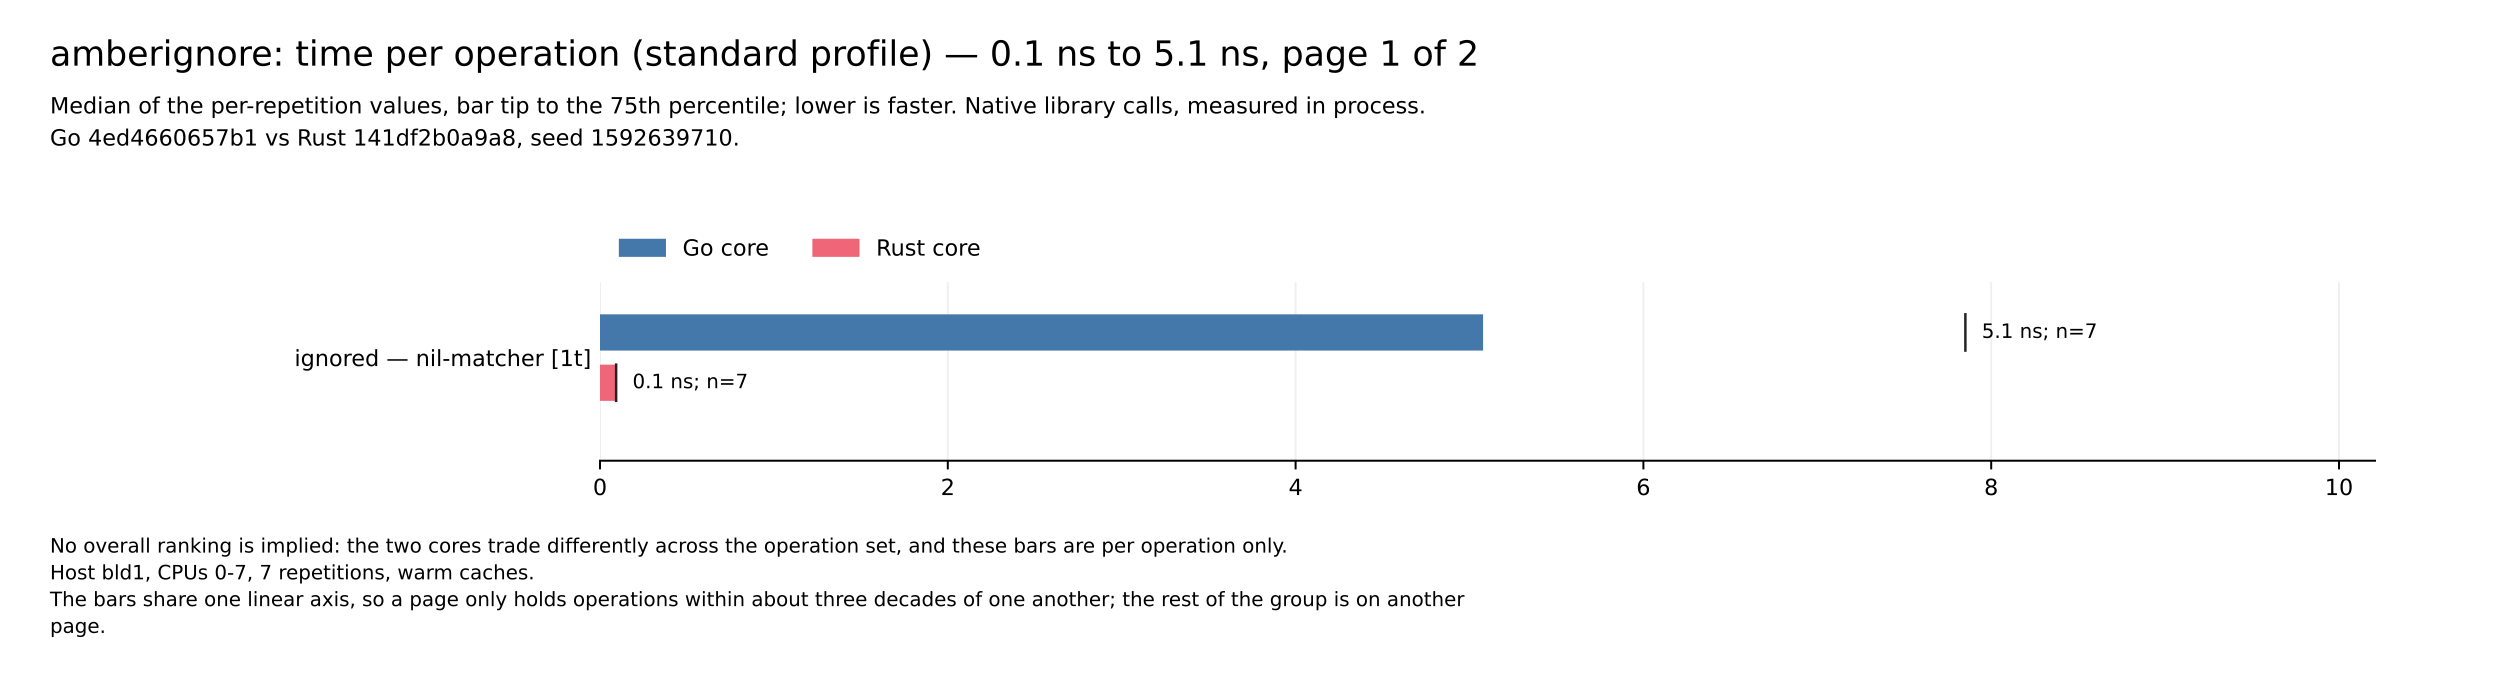
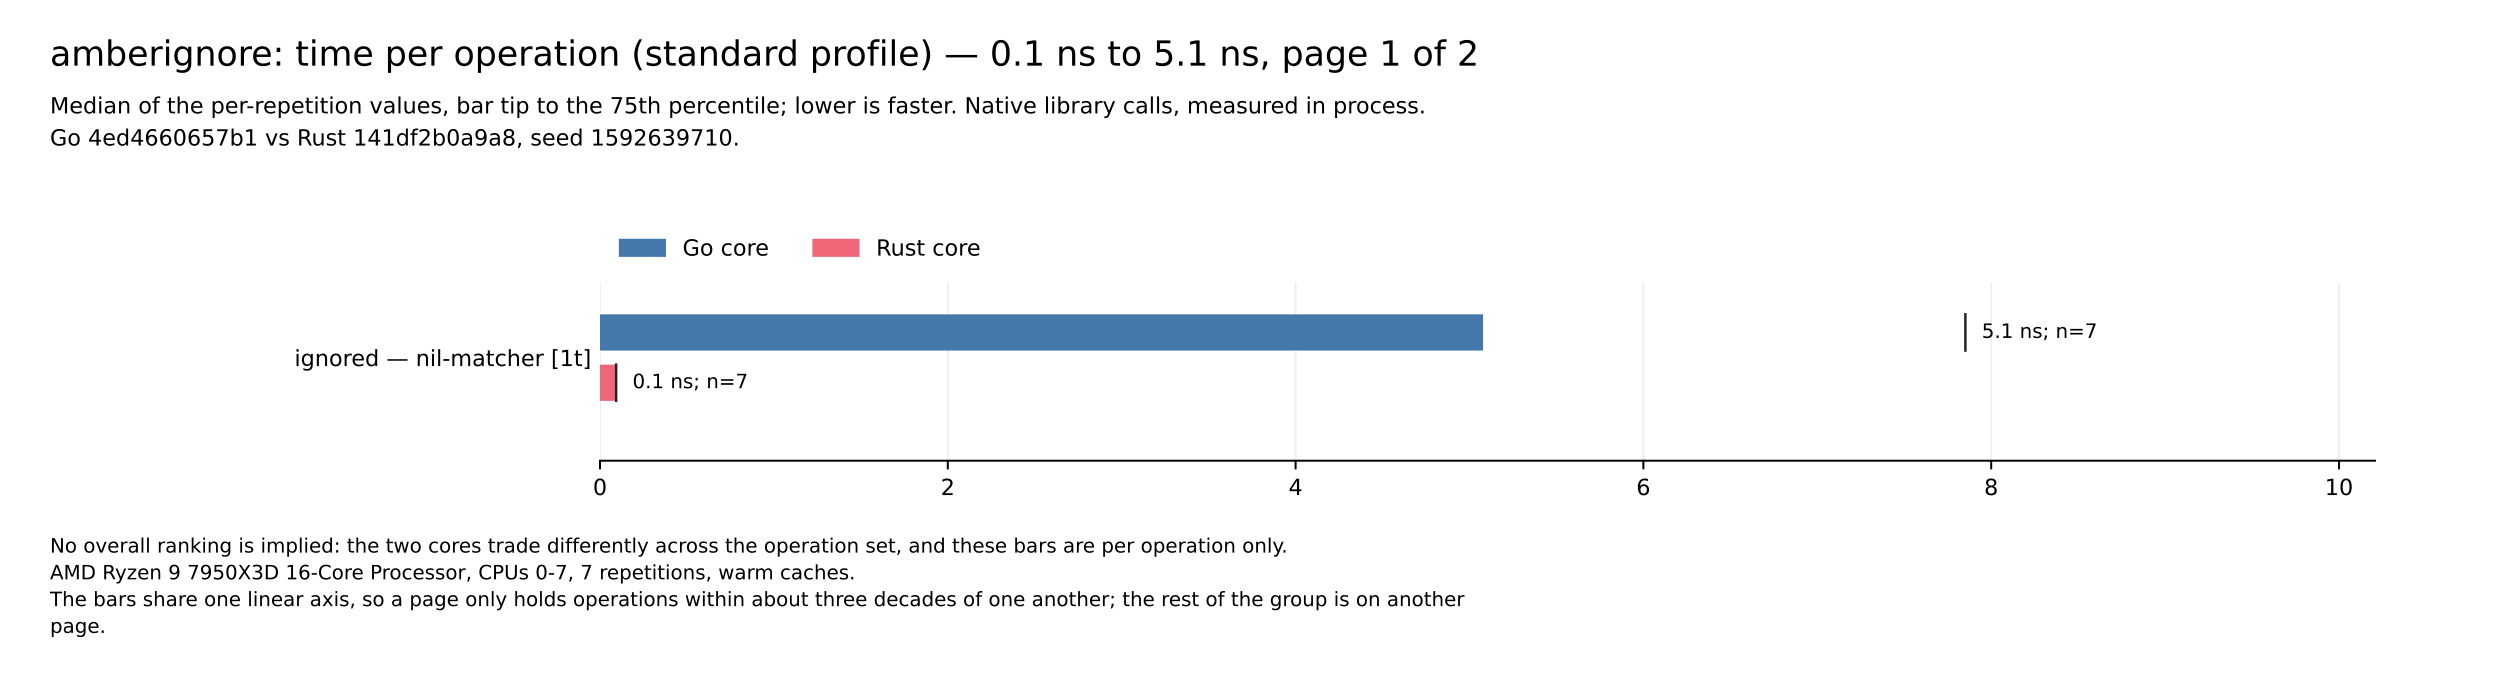
<svg xmlns="http://www.w3.org/2000/svg" xmlns:xlink="http://www.w3.org/1999/xlink" width="1008pt" height="275.76pt" viewBox="0 0 1008 275.76" version="1.1">
  <defs>
    <style type="text/css">*{stroke-linejoin: round; stroke-linecap: butt}</style>
  </defs>
  <g id="figure_1">
    <g id="patch_1">
      <path d="M 0 275.76  L 1008 275.76  L 1008 0  L 0 0  z " style="fill: #ffffff" />
    </g>
    <g id="axes_1">
      <g id="patch_2">
        <path d="M 241.92 185.76  L 957.6 185.76  L 957.6 113.76  L 241.92 113.76  z " style="fill: #ffffff" />
      </g>
      <g id="matplotlib.axis_1">
        <g id="xtick_1">
          <g id="line2d_1">
            <path d="M 241.92 185.76  L 241.92 113.76  " clip-path="url(#p94c29c3f2c)" style="fill: none; stroke: #b0b0b0; stroke-opacity: 0.2; stroke-width: 0.8; stroke-linecap: square" />
          </g>
          <g id="line2d_2">
            <defs>
              <path id="m54265422a9" d="M 0 0  L 0 3.5  " style="stroke: #000000; stroke-width: 0.8" />
            </defs>
            <g>
              <use xlink:href="#m54265422a9" x="241.92" y="185.76" style="stroke: #000000; stroke-width: 0.8" />
            </g>
          </g>
          <g id="text_1">
            <text style="font-size: 9px; font-family: 'DejaVu Sans', 'Bitstream Vera Sans', 'Computer Modern Sans Serif', 'Lucida Grande', 'Verdana', 'Geneva', 'Lucid', 'Arial', 'Helvetica', 'Avant Garde', sans-serif; text-anchor: middle" x="241.92" y="199.599" transform="rotate(-0 241.92 199.5986)">0</text>
          </g>
        </g>
        <g id="xtick_2">
          <g id="line2d_3">
            <path d="M 382.153 185.76  L 382.153 113.76  " clip-path="url(#p94c29c3f2c)" style="fill: none; stroke: #b0b0b0; stroke-opacity: 0.2; stroke-width: 0.8; stroke-linecap: square" />
          </g>
          <g id="line2d_4">
            <g>
              <use xlink:href="#m54265422a9" x="382.153" y="185.76" style="stroke: #000000; stroke-width: 0.8" />
            </g>
          </g>
          <g id="text_2">
            <text style="font-size: 9px; font-family: 'DejaVu Sans', 'Bitstream Vera Sans', 'Computer Modern Sans Serif', 'Lucida Grande', 'Verdana', 'Geneva', 'Lucid', 'Arial', 'Helvetica', 'Avant Garde', sans-serif; text-anchor: middle" x="382.153" y="199.599" transform="rotate(-0 382.1527 199.5986)">2</text>
          </g>
        </g>
        <g id="xtick_3">
          <g id="line2d_5">
            <path d="M 522.385 185.76  L 522.385 113.76  " clip-path="url(#p94c29c3f2c)" style="fill: none; stroke: #b0b0b0; stroke-opacity: 0.2; stroke-width: 0.8; stroke-linecap: square" />
          </g>
          <g id="line2d_6">
            <g>
              <use xlink:href="#m54265422a9" x="522.385" y="185.76" style="stroke: #000000; stroke-width: 0.8" />
            </g>
          </g>
          <g id="text_3">
            <text style="font-size: 9px; font-family: 'DejaVu Sans', 'Bitstream Vera Sans', 'Computer Modern Sans Serif', 'Lucida Grande', 'Verdana', 'Geneva', 'Lucid', 'Arial', 'Helvetica', 'Avant Garde', sans-serif; text-anchor: middle" x="522.385" y="199.599" transform="rotate(-0 522.3855 199.5986)">4</text>
          </g>
        </g>
        <g id="xtick_4">
          <g id="line2d_7">
            <path d="M 662.618 185.76  L 662.618 113.76  " clip-path="url(#p94c29c3f2c)" style="fill: none; stroke: #b0b0b0; stroke-opacity: 0.2; stroke-width: 0.8; stroke-linecap: square" />
          </g>
          <g id="line2d_8">
            <g>
              <use xlink:href="#m54265422a9" x="662.618" y="185.76" style="stroke: #000000; stroke-width: 0.8" />
            </g>
          </g>
          <g id="text_4">
            <text style="font-size: 9px; font-family: 'DejaVu Sans', 'Bitstream Vera Sans', 'Computer Modern Sans Serif', 'Lucida Grande', 'Verdana', 'Geneva', 'Lucid', 'Arial', 'Helvetica', 'Avant Garde', sans-serif; text-anchor: middle" x="662.618" y="199.599" transform="rotate(-0 662.6182 199.5986)">6</text>
          </g>
        </g>
        <g id="xtick_5">
          <g id="line2d_9">
            <path d="M 802.851 185.76  L 802.851 113.76  " clip-path="url(#p94c29c3f2c)" style="fill: none; stroke: #b0b0b0; stroke-opacity: 0.2; stroke-width: 0.8; stroke-linecap: square" />
          </g>
          <g id="line2d_10">
            <g>
              <use xlink:href="#m54265422a9" x="802.851" y="185.76" style="stroke: #000000; stroke-width: 0.8" />
            </g>
          </g>
          <g id="text_5">
            <text style="font-size: 9px; font-family: 'DejaVu Sans', 'Bitstream Vera Sans', 'Computer Modern Sans Serif', 'Lucida Grande', 'Verdana', 'Geneva', 'Lucid', 'Arial', 'Helvetica', 'Avant Garde', sans-serif; text-anchor: middle" x="802.851" y="199.599" transform="rotate(-0 802.851 199.5986)">8</text>
          </g>
        </g>
        <g id="xtick_6">
          <g id="line2d_11">
            <path d="M 943.084 185.76  L 943.084 113.76  " clip-path="url(#p94c29c3f2c)" style="fill: none; stroke: #b0b0b0; stroke-opacity: 0.2; stroke-width: 0.8; stroke-linecap: square" />
          </g>
          <g id="line2d_12">
            <g>
              <use xlink:href="#m54265422a9" x="943.084" y="185.76" style="stroke: #000000; stroke-width: 0.8" />
            </g>
          </g>
          <g id="text_6">
            <text style="font-size: 9px; font-family: 'DejaVu Sans', 'Bitstream Vera Sans', 'Computer Modern Sans Serif', 'Lucida Grande', 'Verdana', 'Geneva', 'Lucid', 'Arial', 'Helvetica', 'Avant Garde', sans-serif; text-anchor: middle" x="943.084" y="199.599" transform="rotate(-0 943.0837 199.5986)">10</text>
          </g>
        </g>
      </g>
      <g id="matplotlib.axis_2">
        <g id="ytick_1">
          <g id="line2d_13" />
          <g id="text_7">
            <text style="font-size: 9px; font-family: 'DejaVu Sans', 'Bitstream Vera Sans', 'Computer Modern Sans Serif', 'Lucida Grande', 'Verdana', 'Geneva', 'Lucid', 'Arial', 'Helvetica', 'Avant Garde', sans-serif; text-anchor: end" x="238.42" y="147.602" transform="rotate(-0 238.42 147.6018)">ignored — nil-matcher [1t]</text>
          </g>
        </g>
      </g>
      <g id="patch_3">
        <path d="M 241.92 126.74  L 597.98 126.74  L 597.98 141.343  L 241.92 141.343  z " clip-path="url(#p94c29c3f2c)" style="fill: #4477aa" />
      </g>
      <g id="patch_4">
        <path d="M 241.92 147.022  L 248.083 147.022  L 248.083 161.625  L 241.92 161.625  z " clip-path="url(#p94c29c3f2c)" style="fill: #ee6677" />
      </g>
      <g id="line2d_14">
        <path d="M 792.443 126.74  L 792.443 141.343  " clip-path="url(#p94c29c3f2c)" style="fill: none; stroke: #222222; stroke-linecap: square" />
      </g>
      <g id="line2d_15">
        <path d="M 248.425 147.022  L 248.425 161.625  " clip-path="url(#p94c29c3f2c)" style="fill: none; stroke: #222222; stroke-linecap: square" />
      </g>
      <g id="patch_5">
        <path d="M 241.92 185.76  L 957.6 185.76  " style="fill: none; stroke: #000000; stroke-width: 0.8; stroke-linejoin: miter; stroke-linecap: square" />
      </g>
      <g id="text_8">
        <text style="font-size: 8px; font-family: 'DejaVu Sans', 'Bitstream Vera Sans', 'Computer Modern Sans Serif', 'Lucida Grande', 'Verdana', 'Geneva', 'Lucid', 'Arial', 'Helvetica', 'Avant Garde', sans-serif; text-anchor: start" x="799.049" y="136.249" transform="rotate(-0 799.0494 136.2492)">5.1 ns; n=7</text>
      </g>
      <g id="text_9">
        <text style="font-size: 8px; font-family: 'DejaVu Sans', 'Bitstream Vera Sans', 'Computer Modern Sans Serif', 'Lucida Grande', 'Verdana', 'Geneva', 'Lucid', 'Arial', 'Helvetica', 'Avant Garde', sans-serif; text-anchor: start" x="255.031" y="156.531" transform="rotate(-0 255.0312 156.5309)">0.1 ns; n=7</text>
      </g>
      <g id="legend_1">
        <g id="patch_6">
          <path d="M 250.02 103.068  L 268.02 103.068  L 268.02 96.768  L 250.02 96.768  z " style="fill: #4477aa; stroke: #4477aa; stroke-linejoin: miter" />
        </g>
        <g id="text_10">
          <text style="font-size: 9px; font-family: 'DejaVu Sans', 'Bitstream Vera Sans', 'Computer Modern Sans Serif', 'Lucida Grande', 'Verdana', 'Geneva', 'Lucid', 'Arial', 'Helvetica', 'Avant Garde', sans-serif; text-anchor: start" x="275.22" y="103.068" transform="rotate(-0 275.22 103.0683)">Go core</text>
        </g>
        <g id="patch_7">
          <path d="M 328.051 103.068  L 346.051 103.068  L 346.051 96.768  L 328.051 96.768  z " style="fill: #ee6677; stroke: #ee6677; stroke-linejoin: miter" />
        </g>
        <g id="text_11">
          <text style="font-size: 9px; font-family: 'DejaVu Sans', 'Bitstream Vera Sans', 'Computer Modern Sans Serif', 'Lucida Grande', 'Verdana', 'Geneva', 'Lucid', 'Arial', 'Helvetica', 'Avant Garde', sans-serif; text-anchor: start" x="353.251" y="103.068" transform="rotate(-0 353.2514 103.0683)">Rust core</text>
        </g>
      </g>
    </g>
    <g id="text_12">
      <text style="font-size: 14px; font-family: 'DejaVu Sans', 'Bitstream Vera Sans', 'Computer Modern Sans Serif', 'Lucida Grande', 'Verdana', 'Geneva', 'Lucid', 'Arial', 'Helvetica', 'Avant Garde', sans-serif; text-anchor: start" x="20.16" y="26.478" transform="rotate(-0 20.16 26.47781)">amberignore: time per operation (standard profile) — 0.1 ns to 5.1 ns, page 1 of 2</text>
    </g>
    <g id="text_13">
      <text style="font-size: 9px; font-family: 'DejaVu Sans', 'Bitstream Vera Sans', 'Computer Modern Sans Serif', 'Lucida Grande', 'Verdana', 'Geneva', 'Lucid', 'Arial', 'Helvetica', 'Avant Garde', sans-serif; text-anchor: start" x="20.16" y="45.719" transform="rotate(-0 20.16 45.71859)">Median of the per-repetition values, bar tip to the 75th percentile; lower is faster. Native library calls, measured in process.</text>
    </g>
    <g id="text_14">
      <text style="font-size: 9px; font-family: 'DejaVu Sans', 'Bitstream Vera Sans', 'Computer Modern Sans Serif', 'Lucida Grande', 'Verdana', 'Geneva', 'Lucid', 'Arial', 'Helvetica', 'Avant Garde', sans-serif; text-anchor: start" x="20.16" y="58.679" transform="rotate(-0 20.16 58.67859)">Go 4ed4660657b1 vs Rust 141df2b0a9a8, seed 1592639710.</text>
    </g>
    <g id="text_15">
      <text style="font-size: 8px; font-family: 'DejaVu Sans', 'Bitstream Vera Sans', 'Computer Modern Sans Serif', 'Lucida Grande', 'Verdana', 'Geneva', 'Lucid', 'Arial', 'Helvetica', 'Avant Garde', sans-serif; text-anchor: start" x="20.16" y="222.799" transform="rotate(-0 20.16 222.7988)">No overall ranking is implied: the two cores trade differently across the operation set, and these bars are per operation only.</text>
    </g>
    <g id="text_16">
-       <text style="font-size: 8px; font-family: 'DejaVu Sans', 'Bitstream Vera Sans', 'Computer Modern Sans Serif', 'Lucida Grande', 'Verdana', 'Geneva', 'Lucid', 'Arial', 'Helvetica', 'Avant Garde', sans-serif; text-anchor: start" x="20.16" y="233.599" transform="rotate(-0 20.16 233.5987)">Host bld1, CPUs 0-7, 7 repetitions, warm caches.</text>
+       <text style="font-size: 8px; font-family: 'DejaVu Sans', 'Bitstream Vera Sans', 'Computer Modern Sans Serif', 'Lucida Grande', 'Verdana', 'Geneva', 'Lucid', 'Arial', 'Helvetica', 'Avant Garde', sans-serif; text-anchor: start" x="20.16" y="233.599" transform="rotate(-0 20.16 233.5987)">AMD Ryzen 9 7950X3D 16-Core Processor, CPUs 0-7, 7 repetitions, warm caches.</text>
    </g>
    <g id="text_17">
      <text style="font-size: 8px; font-family: 'DejaVu Sans', 'Bitstream Vera Sans', 'Computer Modern Sans Serif', 'Lucida Grande', 'Verdana', 'Geneva', 'Lucid', 'Arial', 'Helvetica', 'Avant Garde', sans-serif; text-anchor: start" x="20.16" y="244.399" transform="rotate(-0 20.16 244.3988)">The bars share one linear axis, so a page only holds operations within about three decades of one another; the rest of the group is on another</text>
    </g>
    <g id="text_18">
      <text style="font-size: 8px; font-family: 'DejaVu Sans', 'Bitstream Vera Sans', 'Computer Modern Sans Serif', 'Lucida Grande', 'Verdana', 'Geneva', 'Lucid', 'Arial', 'Helvetica', 'Avant Garde', sans-serif; text-anchor: start" x="20.16" y="255.199" transform="rotate(-0 20.16 255.1987)">page.</text>
    </g>
  </g>
  <defs>
    <clipPath id="p94c29c3f2c">
      <rect x="241.92" y="113.76" width="715.68" height="72" />
    </clipPath>
  </defs>
</svg>
